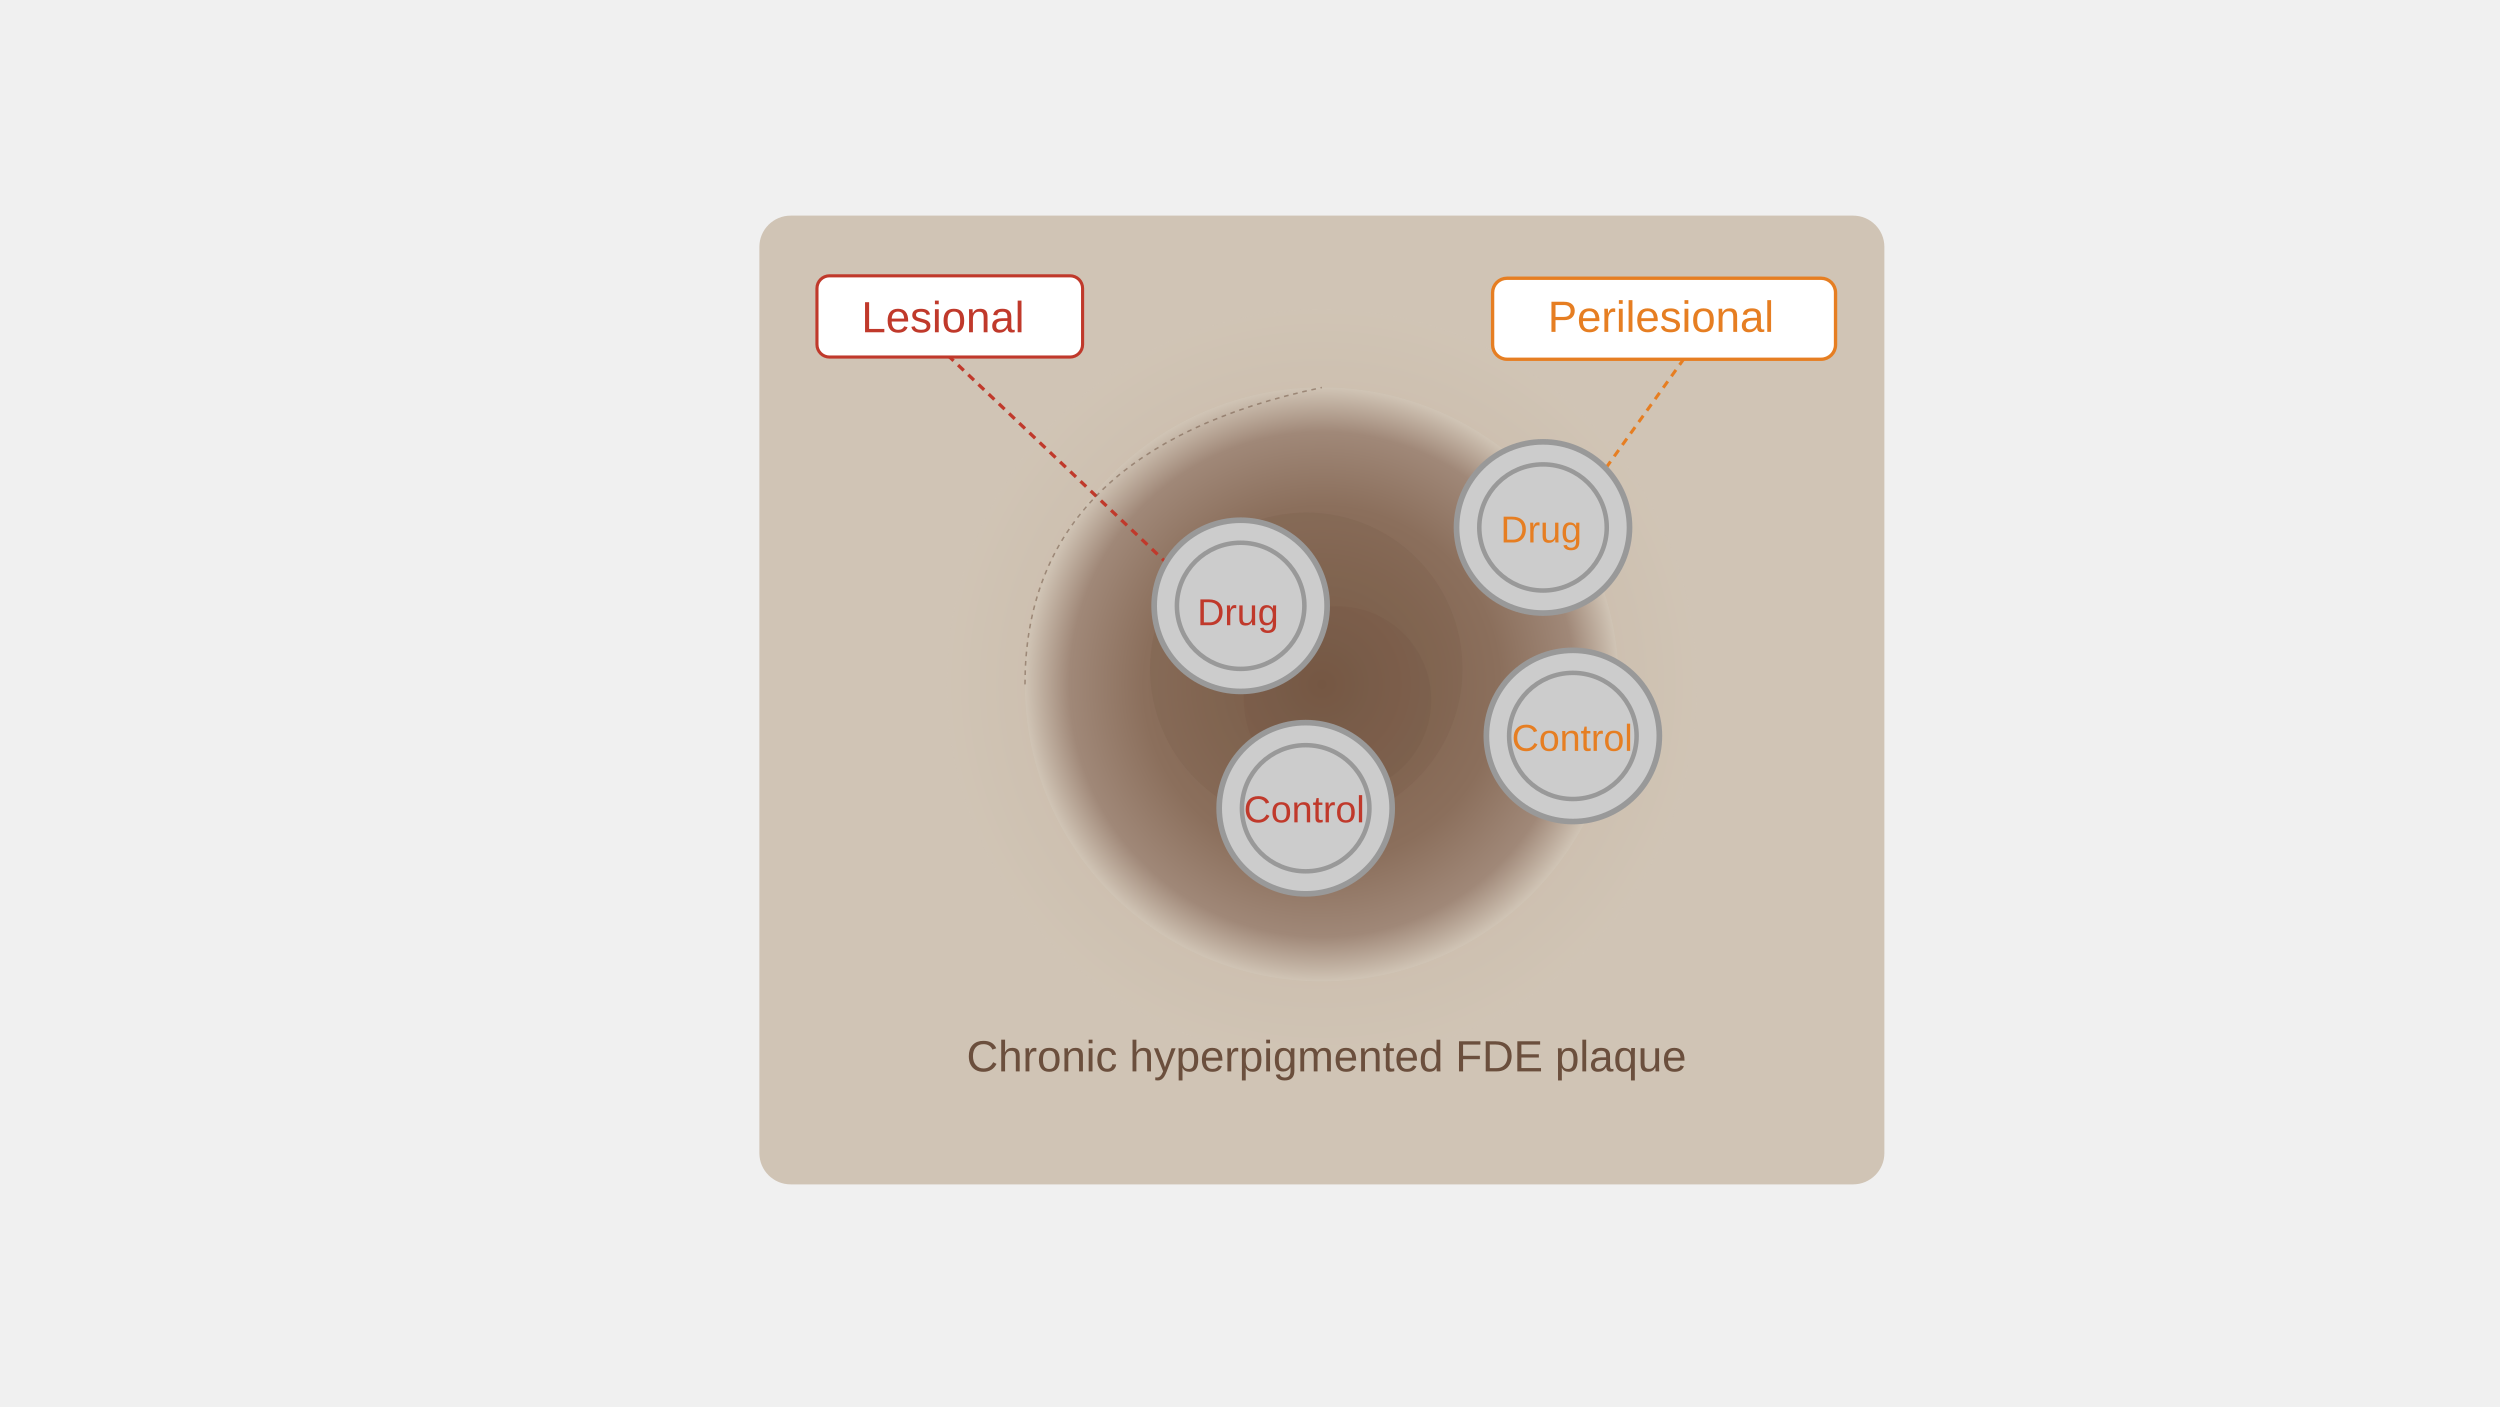
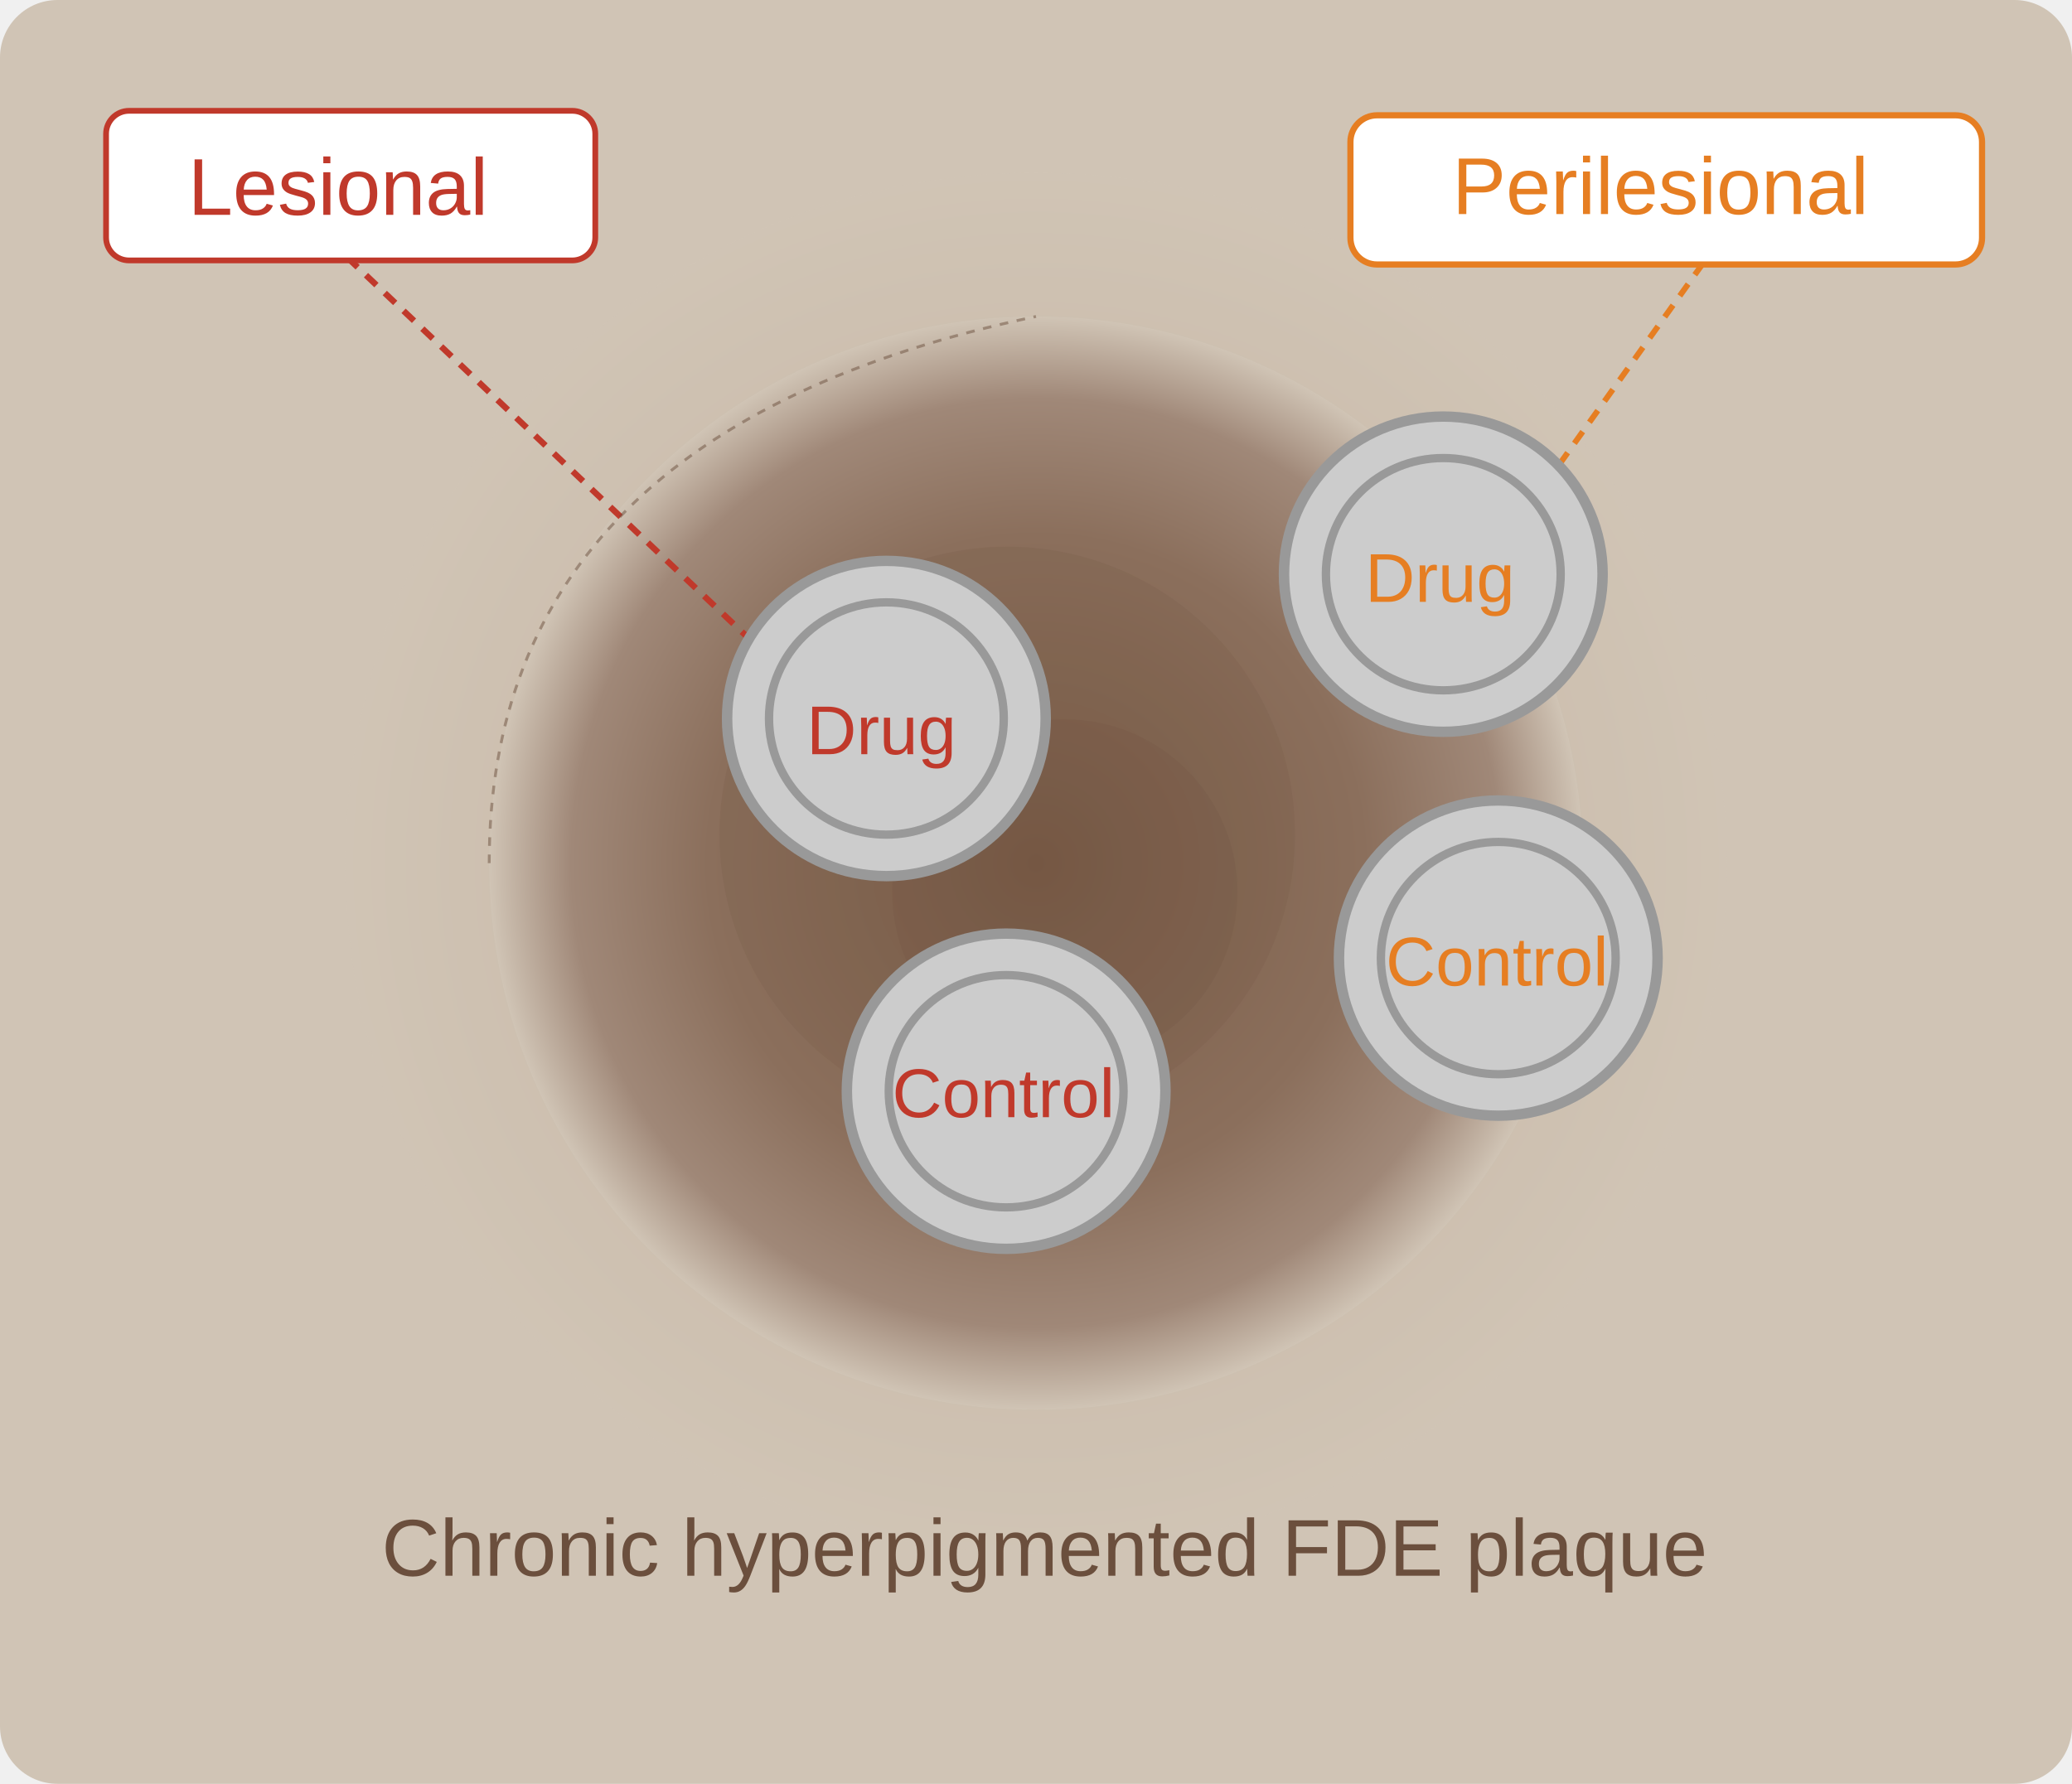
- <svg xmlns="http://www.w3.org/2000/svg" version="1.1" viewBox="0 0 1600 900" width="1600" height="900" id="svg56">
+ <svg xmlns="http://www.w3.org/2000/svg" version="1.1" viewBox="0 0 720 620" width="720" height="620" id="svg56">
  <defs id="defs12">
    <rect x="1269.288" y="566.07" width="127.736" height="40.338" id="rect1" />
    <style id="style1">
      .label-lg { font-family: Arial-BoldMT, Arial; font-weight: 700; font-size: 24px; fill: #212529; }
      .label-md { font-family: Arial-BoldMT, Arial; font-weight: 700; font-size: 22px; fill: #212529; }
      .label-sm { font-family: ArialMT, Arial; font-size: 20px; fill: #555; }
      .leader { fill: none; stroke: #bbb; stroke-width: 1.5; stroke-dasharray: 5 4; }
    </style>
    <symbol id="finn-dv" viewBox="0 0 66 130">
-       <circle cx="33" cy="33" r="30" fill="#e0ddd5" stroke="#999" stroke-width="2.5" id="circle1" />
+       <circle cx="33" cy="33" r="30" fill="#e0ddd5" stroke="#999999" stroke-width="2.5" id="circle1" />
      <circle cx="33" cy="33" r="22" fill="#d0c4b5" stroke="#a89888" stroke-width="2" id="circle2" />
      <circle cx="33" cy="33" r="8" fill="#c0392b" opacity="0.25" id="circle3" />
-       <text x="33" y="38" text-anchor="middle" style="font-family: Arial-BoldMT, Arial; font-weight:700; font-size:13px; fill:#c0392b;" id="text3">Drug</text>
-       <circle cx="33" cy="97" r="30" fill="#e0ddd5" stroke="#999" stroke-width="2.5" id="circle4" />
+       <text x="33" y="38" text-anchor="middle" style="font-weight:700;font-size:13px;font-family:Arial-BoldMT, Arial;fill:#c0392b" id="text3">Drug</text>
+       <circle cx="33" cy="97" r="30" fill="#e0ddd5" stroke="#999999" stroke-width="2.5" id="circle4" />
      <circle cx="33" cy="97" r="22" fill="#d0c4b5" stroke="#a89888" stroke-width="2" id="circle5" />
      <circle cx="33" cy="97" r="8" fill="#f5f0e8" opacity="0.5" id="circle6" />
-       <text x="33" y="102" text-anchor="middle" style="font-family: Arial-BoldMT, Arial; font-weight:700; font-size:11px; fill:#8b7a6a;" id="text6">Vehicle</text>
+       <text x="33" y="102" text-anchor="middle" style="font-weight:700;font-size:11px;font-family:Arial-BoldMT, Arial;fill:#8b7a6a" id="text6">Vehicle</text>
    </symbol>
-     <radialGradient id="fde-lesion" cx="500" cy="380" r="190" fx="500" fy="380" gradientUnits="userSpaceOnUse" gradientTransform="translate(346,58)">
+     <radialGradient id="fde-lesion" cx="500" cy="380" r="190" fx="500" fy="380" gradientUnits="userSpaceOnUse" gradientTransform="translate(-140,-80)">
      <stop offset="0%" stop-color="#7a5c47" id="stop6" />
      <stop offset="60%" stop-color="#8b6f5c" id="stop7" />
      <stop offset="85%" stop-color="#a08878" id="stop8" />
      <stop offset="100%" stop-color="#d0c4b5" id="stop9" />
    </radialGradient>
-     <radialGradient id="fde-peri" cx="500" cy="380" r="240" fx="500" fy="380" gradientUnits="userSpaceOnUse" gradientTransform="translate(346,58)">
+     <radialGradient id="fde-peri" cx="500" cy="380" r="240" fx="500" fy="380" gradientUnits="userSpaceOnUse" gradientTransform="translate(-140,-80)">
      <stop offset="0%" stop-color="#b8a494" id="stop10" />
      <stop offset="70%" stop-color="#c8b8a8" id="stop11" />
      <stop offset="100%" stop-color="#d0c4b5" id="stop12" />
    </radialGradient>
  </defs>
  <g id="layer1" style="display:inline">
-     <rect x="486" y="138" width="720" height="620" rx="20" fill="#d0c4b5" stroke="#a89888" stroke-width="2" id="rect12" style="stroke:none" />
-     <circle cx="846" cy="438" r="240" fill="url(#fde-peri)" opacity="0.5" id="circle12" style="fill:url(#fde-peri)" />
-     <circle cx="846" cy="438" r="190" fill="url(#fde-lesion)" id="circle13" style="fill:url(#fde-lesion)" />
-     <circle cx="836" cy="428" r="100" fill="#6b4f3d" opacity="0.15" id="circle15" />
-     <circle cx="856" cy="448" r="60" fill="#5a4030" opacity="0.1" id="circle16" />
-     <line x1="773.477" y1="385.783" x2="593.606" y2="215.074" stroke="#c0392b" stroke-width="2.133" stroke-dasharray="5, 4" id="line20" />
-     <rect x="522.855" y="176.514" width="170" height="52" rx="8" fill="#ffffff" stroke="#c0392b" stroke-width="2" id="rect20" />
-     <text x="603.481" y="212.664" text-anchor="middle" style="font-style:normal;font-variant:normal;font-weight:normal;font-stretch:normal;font-size:28px;font-family:ArialMT, Arial;-inkscape-font-specification:'ArialMT, Arial, Normal';font-variant-ligatures:normal;font-variant-caps:normal;font-variant-numeric:normal;font-variant-east-asian:normal;fill:#c0392b" id="text21">Lesional</text>
-     <text x="848.971" y="685.685" text-anchor="middle" style="font-style:normal;font-variant:normal;font-weight:normal;font-stretch:normal;font-size:28px;font-family:ArialMT, Arial;-inkscape-font-specification:'ArialMT, Arial, Normal';font-variant-ligatures:normal;font-variant-caps:normal;font-variant-numeric:normal;font-variant-east-asian:normal;fill:#6b4f3d" id="text28">Chronic hyperpigmented FDE plaque</text>
-     <path d="M 656,438 Q 656,288 846,248" fill="none" stroke="#6b4f3d" stroke-width="1" stroke-dasharray="3, 3" opacity="0.5" id="path28" />
-     <g id="g2" transform="matrix(1.456765,0,0,1.441752,-997.1388,-487.7794)">
+     <rect x="0" y="0" width="720" height="620" rx="20" fill="#d0c4b5" stroke="#a89888" stroke-width="2" id="rect12" style="stroke:none" />
+     <circle cx="360" cy="300" r="240" fill="url(#fde-peri)" opacity="0.5" id="circle12" style="fill:url(#fde-peri)" />
+     <circle cx="360" cy="300" r="190" fill="url(#fde-lesion)" id="circle13" style="fill:url(#fde-lesion)" />
+     <circle cx="350" cy="290" r="100" fill="#6b4f3d" opacity="0.15" id="circle15" />
+     <circle cx="370" cy="310" r="60" fill="#5a4030" opacity="0.1" id="circle16" />
+     <line x1="287.477" y1="247.783" x2="107.606" y2="77.074" stroke="#c0392b" stroke-width="2.133" stroke-dasharray="5, 4" id="line20" />
+     <rect x="36.855" y="38.514" width="170" height="52" rx="8" fill="#ffffff" stroke="#c0392b" stroke-width="2" id="rect20" />
+     <text x="117.481" y="74.664" text-anchor="middle" style="font-style:normal;font-variant:normal;font-weight:normal;font-stretch:normal;font-size:28px;font-family:ArialMT, Arial;-inkscape-font-specification:'ArialMT, Arial, Normal';font-variant-ligatures:normal;font-variant-caps:normal;font-variant-numeric:normal;font-variant-east-asian:normal;fill:#c0392b" id="text21">Lesional</text>
+     <text x="362.971" y="547.685" text-anchor="middle" style="font-style:normal;font-variant:normal;font-weight:normal;font-stretch:normal;font-size:28px;font-family:ArialMT, Arial;-inkscape-font-specification:'ArialMT, Arial, Normal';font-variant-ligatures:normal;font-variant-caps:normal;font-variant-numeric:normal;font-variant-east-asian:normal;fill:#6b4f3d" id="text28">Chronic hyperpigmented FDE plaque</text>
+     <path d="M 170,300 Q 170,150 360,110" fill="none" stroke="#6b4f3d" stroke-width="1" stroke-dasharray="3, 3" opacity="0.5" id="path28" />
+     <g id="g2" transform="matrix(1.456765,0,0,1.441752,-1483.139,-625.7794)">
      <circle cx="1229.541" cy="607.25" r="38" fill="#e0ddd5" stroke="#999999" stroke-width="2.5" id="circle20-37-6" style="fill:#cccccc" />
      <circle cx="1229.541" cy="607.25" r="28" fill="#d0c4b5" stroke="#a89888" stroke-width="2" id="circle21-5" style="fill:#cccccc;stroke:#999999" />
    </g>
-     <g id="g2-1" transform="matrix(1.456765,0,0,1.441752,-955.5252,-358.2282)">
+     <g id="g2-1" transform="matrix(1.456765,0,0,1.441752,-1441.525,-496.2282)">
      <circle cx="1229.541" cy="607.25" r="38" fill="#e0ddd5" stroke="#999999" stroke-width="2.5" id="circle20-37-6-5" style="fill:#cccccc" />
      <circle cx="1229.541" cy="607.25" r="28" fill="#d0c4b5" stroke="#a89888" stroke-width="2" id="circle21-5-3" style="fill:#cccccc;stroke:#999999" />
    </g>
-     <text x="792.283" y="400.135" text-anchor="middle" style="font-style:normal;font-variant:normal;font-weight:normal;font-stretch:normal;font-size:24px;font-family:ArialMT, Arial;-inkscape-font-specification:'ArialMT, Arial, Normal';font-variant-ligatures:normal;font-variant-caps:normal;font-variant-numeric:normal;font-variant-east-asian:normal;fill:#c0392b" id="text18">Drug</text>
-     <text x="834.699" y="526.295" text-anchor="middle" style="font-style:normal;font-variant:normal;font-weight:normal;font-stretch:normal;font-size:24px;font-family:ArialMT, Arial;-inkscape-font-specification:'ArialMT, Arial, Normal';font-variant-ligatures:normal;font-variant-caps:normal;font-variant-numeric:normal;font-variant-east-asian:normal;text-anchor:middle;fill:#c0392b" id="text18-4">Control</text>
+     <text x="306.283" y="262.135" text-anchor="middle" style="font-style:normal;font-variant:normal;font-weight:normal;font-stretch:normal;font-size:24px;font-family:ArialMT, Arial;-inkscape-font-specification:'ArialMT, Arial, Normal';font-variant-ligatures:normal;font-variant-caps:normal;font-variant-numeric:normal;font-variant-east-asian:normal;fill:#c0392b" id="text18">Drug</text>
+     <text x="348.699" y="388.295" text-anchor="middle" style="font-style:normal;font-variant:normal;font-weight:normal;font-stretch:normal;font-size:24px;font-family:ArialMT, Arial;-inkscape-font-specification:'ArialMT, Arial, Normal';font-variant-ligatures:normal;font-variant-caps:normal;font-variant-numeric:normal;font-variant-east-asian:normal;text-anchor:middle;fill:#c0392b" id="text18-4">Control</text>
  </g>
  <g id="layer2" style="display:inline">
-     <line x1="986" y1="358" x2="1086" y2="218" stroke="#e67e22" stroke-width="2" stroke-dasharray="5, 4" id="line25" />
-     <rect x="955.26" y="178.073" width="219.479" height="51.853" rx="9.241" fill="#ffffff" stroke="#e67e22" stroke-width="2.147" id="rect25" />
-     <text x="1063" y="212.395" text-anchor="middle" style="font-style:normal;font-variant:normal;font-weight:normal;font-stretch:normal;font-size:28px;font-family:ArialMT, Arial;-inkscape-font-specification:'ArialMT, Arial, Normal';font-variant-ligatures:normal;font-variant-caps:normal;font-variant-numeric:normal;font-variant-east-asian:normal;fill:#e67e22" id="text26">Perilesional</text>
-     <g id="g1" transform="matrix(1.456765,0,0,1.441752,-803.6197,-537.9349)">
+     <line x1="500" y1="220" x2="600" y2="80" stroke="#e67e22" stroke-width="2" stroke-dasharray="5, 4" id="line25" />
+     <rect x="469.26" y="40.073" width="219.479" height="51.853" rx="9.241" fill="#ffffff" stroke="#e67e22" stroke-width="2.147" id="rect25" />
+     <text x="577" y="74.395" text-anchor="middle" style="font-style:normal;font-variant:normal;font-weight:normal;font-stretch:normal;font-size:28px;font-family:ArialMT, Arial;-inkscape-font-specification:'ArialMT, Arial, Normal';font-variant-ligatures:normal;font-variant-caps:normal;font-variant-numeric:normal;font-variant-east-asian:normal;fill:#e67e22" id="text26">Perilesional</text>
+     <g id="g1" transform="matrix(1.456765,0,0,1.441752,-1289.62,-675.9349)">
      <circle cx="1229.541" cy="607.25" r="38" fill="#e0ddd5" stroke="#999999" stroke-width="2.5" id="circle20-37" style="fill:#cccccc" />
      <circle cx="1229.541" cy="607.25" r="28" fill="#d0c4b5" stroke="#a89888" stroke-width="2" id="circle21" style="fill:#cccccc;stroke:#999999" />
    </g>
-     <g id="g2-1-3" transform="matrix(1.456765,0,0,1.441752,-784.5174,-404.5012)">
+     <g id="g2-1-3" transform="matrix(1.456765,0,0,1.441752,-1270.517,-542.5012)">
      <circle cx="1229.541" cy="607.25" r="38" fill="#e0ddd5" stroke="#999999" stroke-width="2.5" id="circle20-37-6-5-6" style="fill:#cccccc" />
      <circle cx="1229.541" cy="607.25" r="28" fill="#d0c4b5" stroke="#a89888" stroke-width="2" id="circle21-5-3-5" style="fill:#cccccc;stroke:#999999" />
    </g>
-     <text x="1006.213" y="480.546" text-anchor="middle" style="font-style:normal;font-variant:normal;font-weight:normal;font-stretch:normal;font-size:24px;font-family:ArialMT, Arial;-inkscape-font-specification:'ArialMT, Arial, Normal';font-variant-ligatures:normal;font-variant-caps:normal;font-variant-numeric:normal;font-variant-east-asian:normal;text-anchor:middle;fill:#e67e22;fill-opacity:1" id="text18-4-9">Control</text>
-     <text x="986.372" y="347.19" text-anchor="middle" style="font-style:normal;font-variant:normal;font-weight:normal;font-stretch:normal;font-size:24px;font-family:ArialMT, Arial;-inkscape-font-specification:'ArialMT, Arial, Normal';font-variant-ligatures:normal;font-variant-caps:normal;font-variant-numeric:normal;font-variant-east-asian:normal;fill:#e67e22;fill-opacity:1" id="text18-9">Drug</text>
+     <text x="520.213" y="342.546" text-anchor="middle" style="font-style:normal;font-variant:normal;font-weight:normal;font-stretch:normal;font-size:24px;font-family:ArialMT, Arial;-inkscape-font-specification:'ArialMT, Arial, Normal';font-variant-ligatures:normal;font-variant-caps:normal;font-variant-numeric:normal;font-variant-east-asian:normal;text-anchor:middle;fill:#e67e22;fill-opacity:1" id="text18-4-9">Control</text>
+     <text x="500.372" y="209.19" text-anchor="middle" style="font-style:normal;font-variant:normal;font-weight:normal;font-stretch:normal;font-size:24px;font-family:ArialMT, Arial;-inkscape-font-specification:'ArialMT, Arial, Normal';font-variant-ligatures:normal;font-variant-caps:normal;font-variant-numeric:normal;font-variant-east-asian:normal;fill:#e67e22;fill-opacity:1" id="text18-9">Drug</text>
  </g>
</svg>
